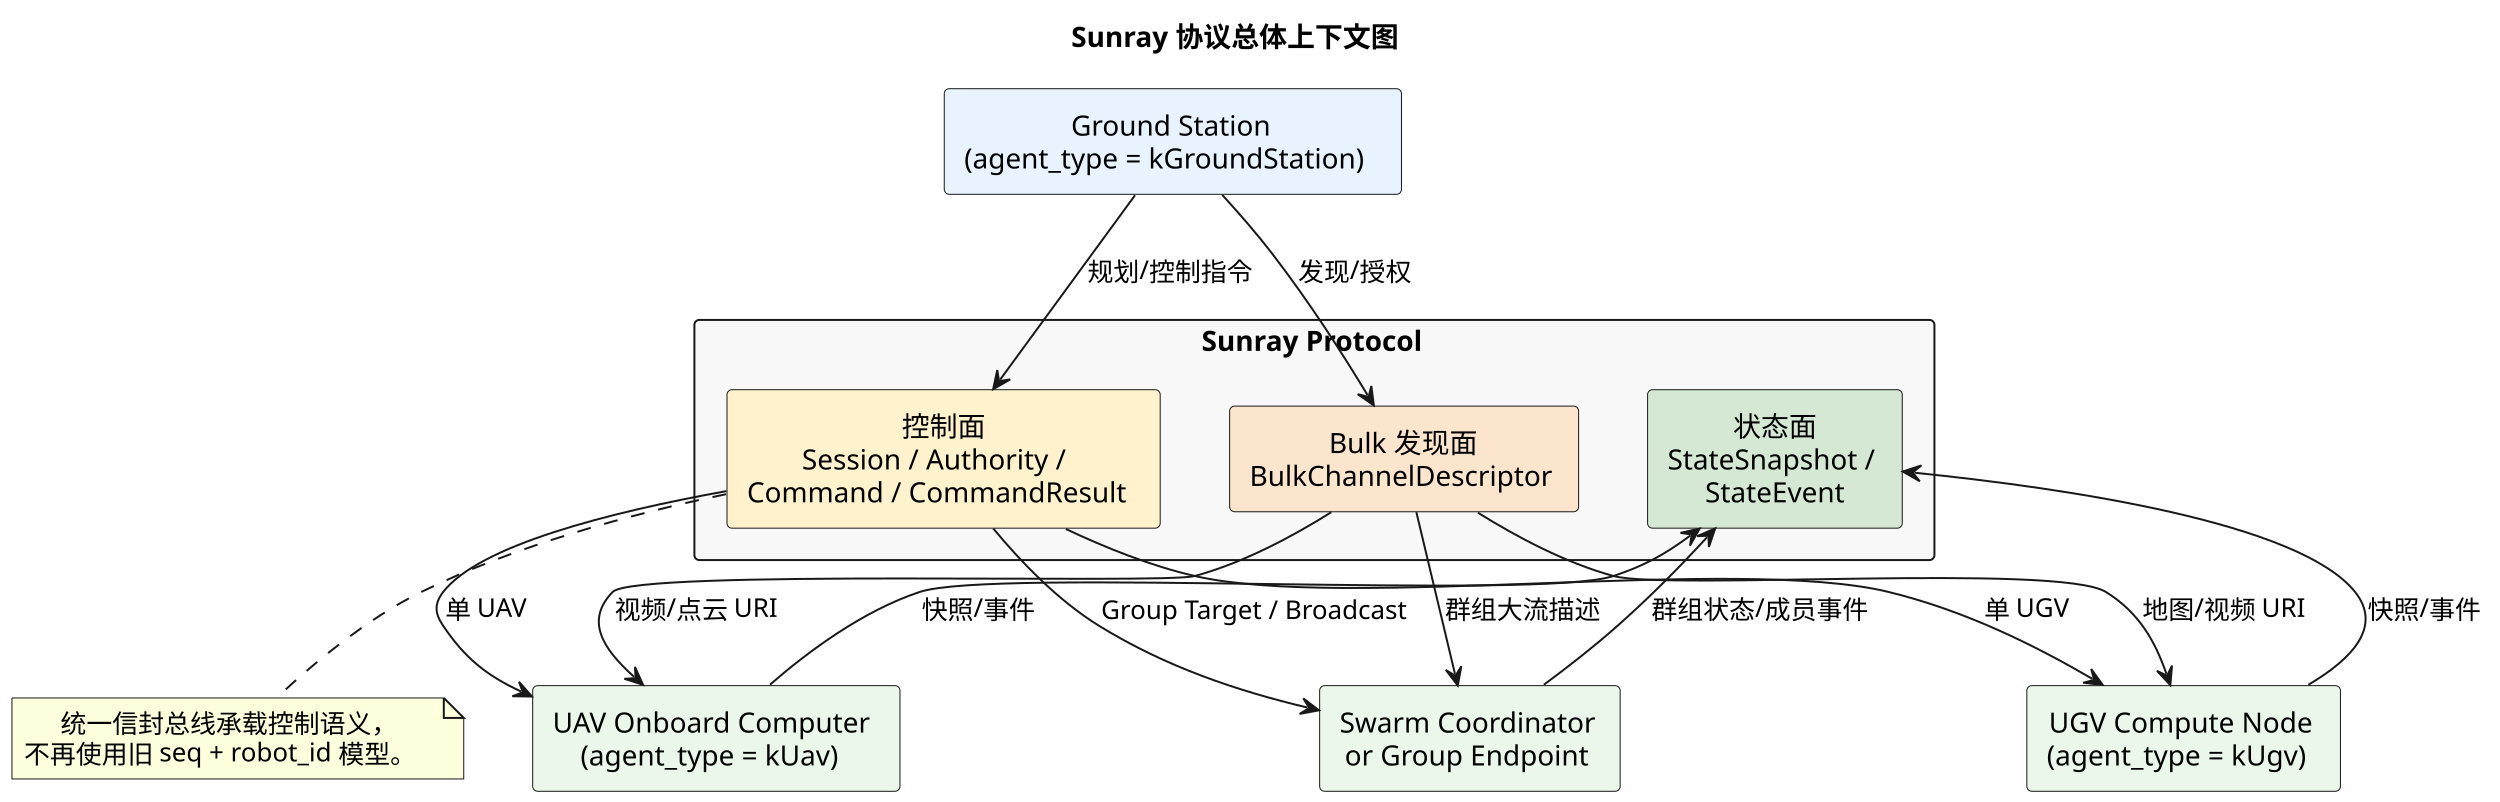
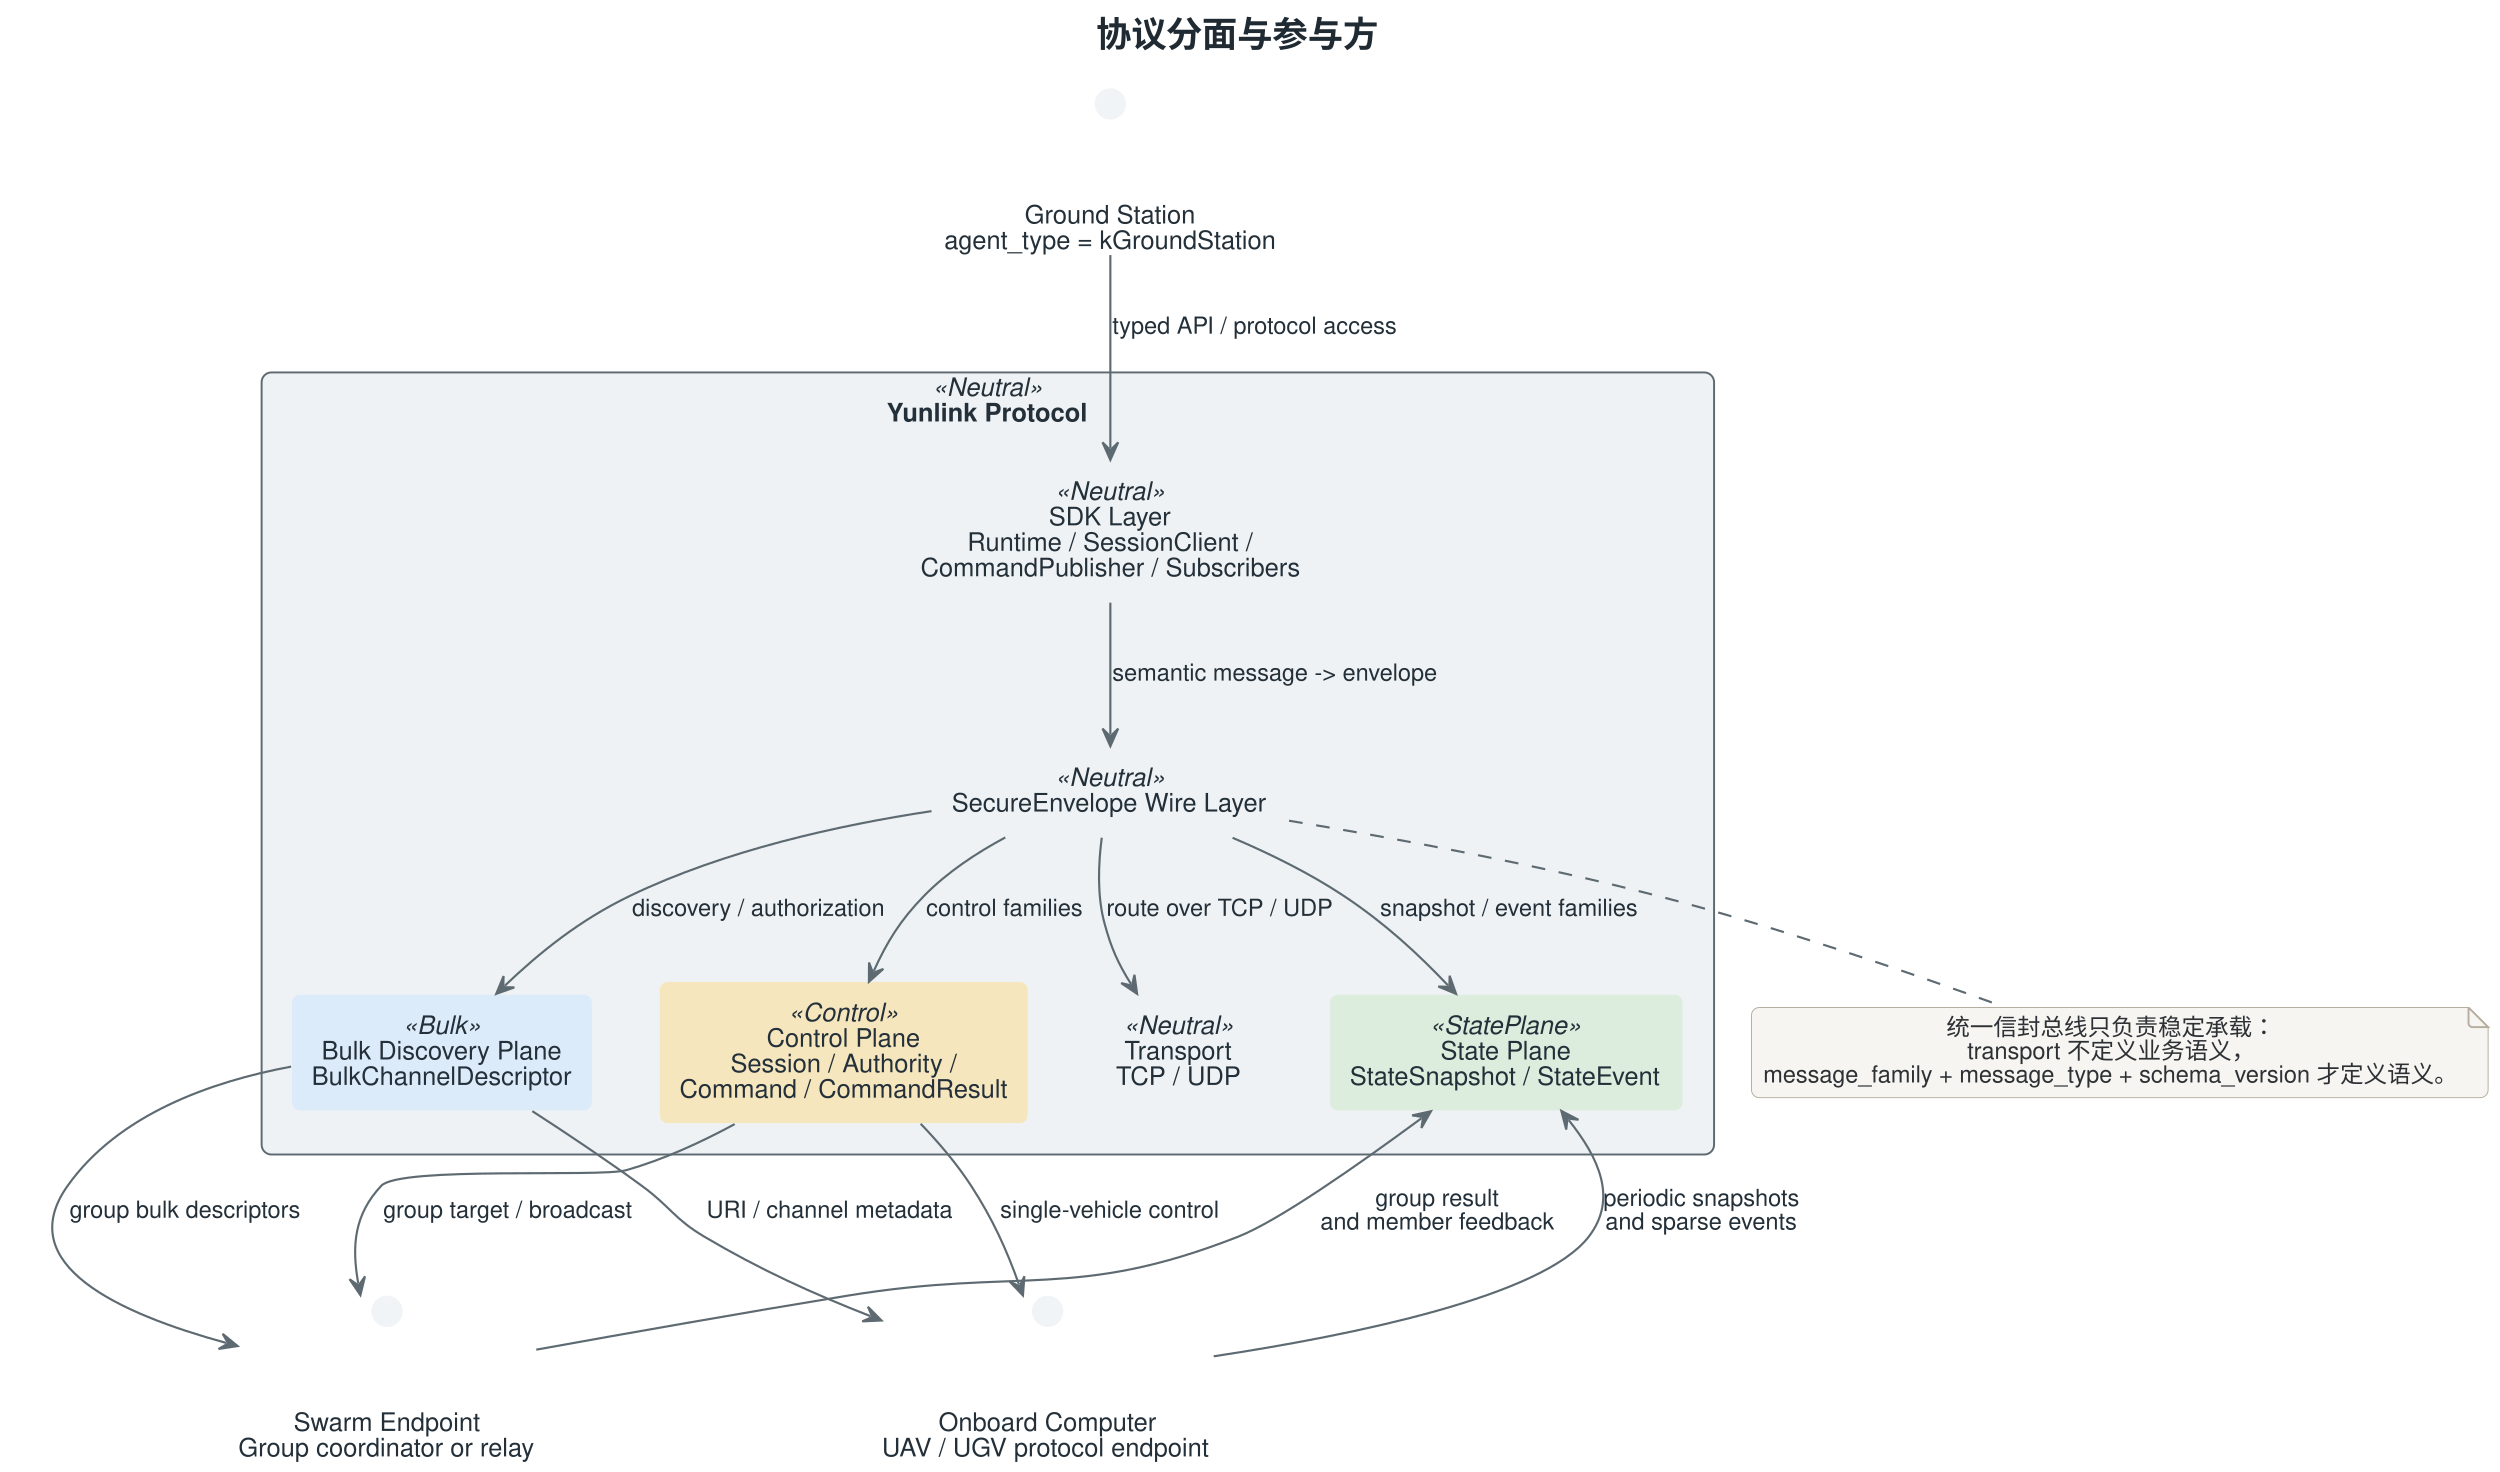
- <svg xmlns="http://www.w3.org/2000/svg" contentStyleType="text/css" data-diagram-type="DESCRIPTION" height="402px" preserveAspectRatio="none" style="width:1254px;height:402px;background:#FFFFFF;" version="1.1" viewBox="0 0 1254 402" width="1254px" zoomAndPan="magnify">
+ <svg xmlns="http://www.w3.org/2000/svg" contentStyleType="text/css" data-diagram-type="DESCRIPTION" height="1095.208px" preserveAspectRatio="none" style="width:1860px;height:1095px;background:#FFFFFF;" version="1.1" viewBox="0 0 1860 1095" width="1860.833px" zoomAndPan="magnify">
  <defs />
  <g>
-     <g class="title" data-source-line="1">
-       <text fill="#000000" font-family="sans-serif" font-size="14" font-weight="bold" lengthAdjust="spacing" textLength="165.758" x="537.325" y="23.535">Sunray 协议总体上下文图</text>
+     <g class="title" data-source-line="2">
+       <text fill="#1F2A33" font-family="'Helvetica'" font-size="26.25" font-weight="bold" lengthAdjust="spacing" textLength="210" x="815.477" y="34.796">协议分面与参与方</text>
    </g>
-     <g class="cluster" data-qualified-name="Sunray Protocol" data-source-line="10" id="ent0003">
-       <rect fill="#F8F8F8" height="120.46" rx="2.5" ry="2.5" style="stroke:#181818;stroke-width:1;" width="622" x="348.31" y="160.468" />
-       <text fill="#000000" font-family="sans-serif" font-size="14" font-weight="bold" lengthAdjust="spacing" textLength="113.21" x="602.705" y="176.003">Sunray Protocol</text>
+     <g class="cluster" data-qualified-name="Yunlink Protocol" data-source-line="9" id="ent0005">
+       <rect fill="#EEF2F4" height="581.875" rx="7.292" ry="7.292" style="stroke:#5E6A71;stroke-width:1.458;" width="1080.625" x="194.644" y="277.083" />
+       <text fill="#243039" font-family="'Helvetica'" font-size="18.958" font-style="italic" lengthAdjust="spacing" textLength="82.202" x="693.855" y="294.598">«Neutral»</text>
+       <text fill="#243039" font-family="'Helvetica'" font-size="18.958" font-weight="bold" lengthAdjust="spacing" textLength="150.621" x="659.646" y="313.557">Yunlink Protocol</text>
    </g>
-     <g class="entity" data-qualified-name="Sunray Protocol.control" data-source-line="11" id="ent0004">
-       <rect fill="#FFF2CC" height="69.465" rx="2.5" ry="2.5" style="stroke:#181818;stroke-width:0.5;" width="217.278" x="364.67" y="195.468" />
-       <text fill="#000000" font-family="sans-serif" font-size="14" lengthAdjust="spacing" textLength="42" x="452.309" y="219.003">控制面</text>
-       <text fill="#000000" font-family="sans-serif" font-size="14" lengthAdjust="spacing" textLength="142.119" x="402.25" y="235.492">Session / Authority /</text>
-       <text fill="#000000" font-family="sans-serif" font-size="14" lengthAdjust="spacing" textLength="197.278" x="374.67" y="251.98">Command / CommandResult</text>
+     <g class="entity" data-qualified-name="Yunlink Protocol.transport" data-source-line="10" id="ent0006">
+       <rect fill="#EEF2F4" height="86.042" rx="5.833" ry="5.833" width="122.912" x="815.675" y="740.104" />
+       <text fill="#243039" font-family="'Helvetica'" font-size="18.958" font-style="italic" lengthAdjust="spacing" textLength="82.202" x="836.03" y="769.286">«Neutral»</text>
+       <text fill="#243039" font-family="'Helvetica'" font-size="18.958" lengthAdjust="spacing" textLength="81.128" x="836.567" y="788.244">Transport</text>
+       <text fill="#243039" font-family="'Helvetica'" font-size="18.958" lengthAdjust="spacing" textLength="93.746" x="830.258" y="807.202">TCP / UDP</text>
    </g>
-     <g class="entity" data-qualified-name="Sunray Protocol.state" data-source-line="12" id="ent0005">
-       <rect fill="#D5E8D4" height="69.465" rx="2.5" ry="2.5" style="stroke:#181818;stroke-width:0.5;" width="127.748" x="826.43" y="195.468" />
-       <text fill="#000000" font-family="sans-serif" font-size="14" lengthAdjust="spacing" textLength="42" x="869.304" y="219.003">状态面</text>
-       <text fill="#000000" font-family="sans-serif" font-size="14" lengthAdjust="spacing" textLength="107.748" x="836.43" y="235.492">StateSnapshot /</text>
-       <text fill="#000000" font-family="sans-serif" font-size="14" lengthAdjust="spacing" textLength="70.103" x="855.253" y="251.98">StateEvent</text>
+     <g class="entity" data-qualified-name="Yunlink Protocol.wire" data-source-line="11" id="ent0007">
+       <rect fill="#EEF2F4" height="67.083" rx="5.833" ry="5.833" width="265.211" x="693.496" y="555.625" />
+       <text fill="#243039" font-family="'Helvetica'" font-size="18.958" font-style="italic" lengthAdjust="spacing" textLength="82.202" x="785" y="584.807">«Neutral»</text>
+       <text fill="#243039" font-family="'Helvetica'" font-size="18.958" lengthAdjust="spacing" textLength="236.044" x="708.079" y="603.765">SecureEnvelope Wire Layer</text>
    </g>
-     <g class="entity" data-qualified-name="Sunray Protocol.bulk" data-source-line="13" id="ent0006">
-       <rect fill="#FCE5CD" height="52.977" rx="2.5" ry="2.5" style="stroke:#181818;stroke-width:0.5;" width="175.046" x="616.78" y="203.708" />
-       <text fill="#000000" font-family="sans-serif" font-size="14" lengthAdjust="spacing" textLength="75.4" x="666.603" y="227.243">Bulk 发现面</text>
-       <text fill="#000000" font-family="sans-serif" font-size="14" lengthAdjust="spacing" textLength="155.046" x="626.78" y="243.732">BulkChannelDescriptor</text>
+     <g class="entity" data-qualified-name="Yunlink Protocol.control" data-source-line="12" id="ent0008">
+       <rect fill="#F6E6BE" height="105" rx="5.833" ry="5.833" width="273.607" x="490.962" y="730.625" />
+       <text fill="#243039" font-family="'Helvetica'" font-size="18.958" font-style="italic" lengthAdjust="spacing" textLength="82.202" x="586.665" y="759.807">«Control»</text>
+       <text fill="#243039" font-family="'Helvetica'" font-size="18.958" lengthAdjust="spacing" textLength="114.87" x="570.331" y="778.765">Control Plane</text>
+       <text fill="#243039" font-family="'Helvetica'" font-size="18.958" lengthAdjust="spacing" textLength="168.598" x="543.467" y="797.723">Session / Authority /</text>
+       <text fill="#243039" font-family="'Helvetica'" font-size="18.958" lengthAdjust="spacing" textLength="244.44" x="505.546" y="816.682">Command / CommandResult</text>
    </g>
-     <g class="entity" data-qualified-name="gs" data-source-line="8" id="ent0002">
-       <rect fill="#E8F3FF" height="52.977" rx="2.5" ry="2.5" style="stroke:#181818;stroke-width:0.5;" width="229.337" x="473.64" y="44.488" />
-       <text fill="#000000" font-family="sans-serif" font-size="14" lengthAdjust="spacing" textLength="102.143" x="537.237" y="68.023">Ground Station</text>
-       <text fill="#000000" font-family="sans-serif" font-size="14" lengthAdjust="spacing" textLength="209.337" x="483.64" y="84.512">(agent_type = kGroundStation)</text>
+     <g class="entity" data-qualified-name="Yunlink Protocol.state" data-source-line="13" id="ent0009">
+       <rect fill="#DCECDD" height="86.042" rx="5.833" ry="5.833" width="262.091" x="989.64" y="740.104" />
+       <text fill="#243039" font-family="'Helvetica'" font-size="18.958" font-style="italic" lengthAdjust="spacing" textLength="113.843" x="1063.764" y="769.286">«StatePlane»</text>
+       <text fill="#243039" font-family="'Helvetica'" font-size="18.958" lengthAdjust="spacing" textLength="98.022" x="1071.674" y="788.244">State Plane</text>
+       <text fill="#243039" font-family="'Helvetica'" font-size="18.958" lengthAdjust="spacing" textLength="232.925" x="1004.223" y="807.202">StateSnapshot / StateEvent</text>
    </g>
-     <g class="entity" data-qualified-name="uav" data-source-line="16" id="ent0007">
-       <rect fill="#EAF7EA" height="52.977" rx="2.5" ry="2.5" style="stroke:#181818;stroke-width:0.5;" width="184.24" x="267.19" y="343.928" />
-       <text fill="#000000" font-family="sans-serif" font-size="14" lengthAdjust="spacing" textLength="164.24" x="277.19" y="367.463">UAV Onboard Computer</text>
-       <text fill="#000000" font-family="sans-serif" font-size="14" lengthAdjust="spacing" textLength="136.302" x="291.159" y="383.952">(agent_type = kUav)</text>
+     <g class="entity" data-qualified-name="Yunlink Protocol.bulk" data-source-line="14" id="ent0010">
+       <rect fill="#DCEBFA" height="86.042" rx="5.833" ry="5.833" width="223.054" x="217.277" y="740.104" />
+       <text fill="#243039" font-family="'Helvetica'" font-size="18.958" font-style="italic" lengthAdjust="spacing" textLength="57.967" x="299.821" y="769.286">«Bulk»</text>
+       <text fill="#243039" font-family="'Helvetica'" font-size="18.958" lengthAdjust="spacing" textLength="179.123" x="239.243" y="788.244">Bulk Discovery Plane</text>
+       <text fill="#243039" font-family="'Helvetica'" font-size="18.958" lengthAdjust="spacing" textLength="193.888" x="231.86" y="807.202">BulkChannelDescriptor</text>
    </g>
-     <g class="entity" data-qualified-name="ugv" data-source-line="17" id="ent0008">
-       <rect fill="#EAF7EA" height="52.977" rx="2.5" ry="2.5" style="stroke:#181818;stroke-width:0.5;" width="157.3" x="1016.66" y="343.928" />
-       <text fill="#000000" font-family="sans-serif" font-size="14" lengthAdjust="spacing" textLength="135.276" x="1027.672" y="367.463">UGV Compute Node</text>
-       <text fill="#000000" font-family="sans-serif" font-size="14" lengthAdjust="spacing" textLength="137.3" x="1026.66" y="383.952">(agent_type = kUgv)</text>
+     <g class="entity" data-qualified-name="Yunlink Protocol.sdk" data-source-line="15" id="ent0011">
+       <rect fill="#EEF2F4" height="105" rx="5.833" ry="5.833" width="311.551" x="670.323" y="342.708" />
+       <text fill="#243039" font-family="'Helvetica'" font-size="18.958" font-style="italic" lengthAdjust="spacing" textLength="82.202" x="784.997" y="371.89">«Neutral»</text>
+       <text fill="#243039" font-family="'Helvetica'" font-size="18.958" lengthAdjust="spacing" textLength="91.672" x="780.263" y="390.848">SDK Layer</text>
+       <text fill="#243039" font-family="'Helvetica'" font-size="18.958" lengthAdjust="spacing" textLength="212.846" x="719.676" y="409.807">Runtime / SessionClient /</text>
+       <text fill="#243039" font-family="'Helvetica'" font-size="18.958" lengthAdjust="spacing" textLength="282.385" x="684.906" y="428.765">CommandPublisher / Subscribers</text>
    </g>
-     <g class="entity" data-qualified-name="swarm" data-source-line="18" id="ent0009">
-       <rect fill="#EAF7EA" height="52.977" rx="2.5" ry="2.5" style="stroke:#181818;stroke-width:0.5;" width="150.744" x="661.93" y="343.928" />
-       <text fill="#000000" font-family="sans-serif" font-size="14" lengthAdjust="spacing" textLength="130.744" x="671.93" y="367.463">Swarm Coordinator</text>
-       <text fill="#000000" font-family="sans-serif" font-size="14" lengthAdjust="spacing" textLength="125.603" x="674.5" y="383.952">or Group Endpoint</text>
+     <g class="entity" data-qualified-name="gs" data-source-line="5" id="ent0002">
+       <ellipse cx="826.104" cy="77.292" fill="#F1F4F6" rx="11.667" ry="11.667" />
+       <path d="M826.104,88.958 L826.104,128.333 M807.145,100.625 L845.062,100.625 M826.104,128.333 L807.145,150.208 M826.104,128.333 L845.062,150.208" fill="none" />
+       <text fill="#243039" font-family="'Helvetica'" font-size="18.958" lengthAdjust="spacing" textLength="127.524" x="762.342" y="166.265">Ground Station</text>
+       <text fill="#243039" font-family="'Helvetica'" font-size="18.958" lengthAdjust="spacing" textLength="247.162" x="702.523" y="185.223">agent_type = kGroundStation</text>
    </g>
-     <g class="entity" data-qualified-name="GMN21" data-source-line="35" id="ent0022">
-       <path d="M6,350.108 L6,390.729 L232.613,390.729 L232.613,360.108 L222.613,350.108 L6,350.108" fill="#FEFFDD" style="stroke:#181818;stroke-width:0.5;" />
-       <path d="M222.613,350.108 L222.613,360.108 L232.613,360.108 L222.613,350.108" fill="#FEFFDD" style="stroke:#181818;stroke-width:1;" />
-       <text fill="#000000" font-family="sans-serif" font-size="13" lengthAdjust="spacing" textLength="169" x="30.307" y="367.677">统一信封总线承载控制语义，</text>
-       <text fill="#000000" font-family="sans-serif" font-size="13" lengthAdjust="spacing" textLength="205.613" x="12" y="382.987">不再使用旧 seq + robot_id 模型。</text>
+     <g class="entity" data-qualified-name="onboard" data-source-line="6" id="ent0003">
+       <ellipse cx="779.427" cy="975.625" fill="#F1F4F6" rx="11.667" ry="11.667" />
+       <path d="M779.427,987.292 L779.427,1026.667 M760.469,998.958 L798.386,998.958 M779.427,1026.667 L760.469,1048.542 M779.427,1026.667 L798.386,1048.542" fill="none" />
+       <text fill="#243039" font-family="'Helvetica'" font-size="18.958" lengthAdjust="spacing" textLength="162.284" x="698.285" y="1064.598">Onboard Computer</text>
+       <text fill="#243039" font-family="'Helvetica'" font-size="18.958" lengthAdjust="spacing" textLength="246.588" x="656.133" y="1083.557">UAV / UGV protocol endpoint</text>
    </g>
-     <g class="link" data-entity-1="ent0002" data-entity-2="ent0004" data-link-type="dependency" data-source-line="20" id="lnk10">
-       <path d="M569.32,97.938 C549.86,124.538 523.051,161.185 501.701,190.385" fill="none" id="gs-to-control" style="stroke:#181818;stroke-width:1;" />
-       <polygon fill="#181818" points="498.16,195.228,506.701,190.324,501.111,191.192,500.243,185.602,498.16,195.228" style="stroke:#181818;stroke-width:1;" />
-       <text fill="#000000" font-family="sans-serif" font-size="13" lengthAdjust="spacing" textLength="84.817" x="545.49" y="141.037">规划/控制指令</text>
+     <g class="entity" data-qualified-name="swarm" data-source-line="7" id="ent0004">
+       <ellipse cx="287.978" cy="975.625" fill="#F1F4F6" rx="11.667" ry="11.667" />
+       <path d="M287.978,987.292 L287.978,1026.667 M269.019,998.958 L306.936,998.958 M287.978,1026.667 L269.019,1048.542 M287.978,1026.667 L306.936,1048.542" fill="none" />
+       <text fill="#243039" font-family="'Helvetica'" font-size="18.958" lengthAdjust="spacing" textLength="139.096" x="218.43" y="1064.598">Swarm Endpoint</text>
+       <text fill="#243039" font-family="'Helvetica'" font-size="18.958" lengthAdjust="spacing" textLength="221.289" x="177.333" y="1083.557">Group coordinator or relay</text>
    </g>
-     <g class="link" data-entity-1="ent0007" data-entity-2="ent0005" data-link-type="dependency" data-source-line="21" id="lnk11">
-       <path d="M386.21,343.428 C405.44,326.698 432.85,306.378 461.31,296.928 C498.02,284.748 772.61,301.138 809.31,288.928 C824.71,283.808 834.903,278.246 847.733,268.716" fill="none" id="uav-to-state" style="stroke:#181818;stroke-width:1;" />
-       <polygon fill="#181818" points="852.55,265.138,842.94,267.294,848.536,268.12,847.71,273.716,852.55,265.138" style="stroke:#181818;stroke-width:1;" />
-       <text fill="#000000" font-family="sans-serif" font-size="13" lengthAdjust="spacing" textLength="58.817" x="462.31" y="310.497">快照/事件</text>
+     <g class="entity" data-qualified-name="GMN24" data-source-line="36" id="ent0025">
+       <path d="M1303.108,755.417 L1303.108,810.833 A5.833,5.833 0 0 0 1308.942,816.667 L1845.329,816.667 A5.833,5.833 0 0 0 1851.162,810.833 L1851.162,764.167 L1836.579,749.583 L1308.942,749.583 A5.833,5.833 0 0 0 1303.108,755.417" fill="#F7F5F1" style="stroke:#B7AEA1;stroke-width:0.729;" />
+       <path d="M1836.579,749.583 L1836.579,761.25 A2.917,2.917 0 0 0 1839.496,764.167 L1851.162,764.167 L1836.579,749.583" fill="#F7F5F1" style="stroke:#B7AEA1;stroke-width:1.458;" />
+       <text fill="#2D3135" font-family="'Helvetica'" font-size="17.5" lengthAdjust="spacing" textLength="245" x="1448.073" y="770.35">统一信封总线只负责稳定承载：</text>
+       <text fill="#2D3135" font-family="'Helvetica'" font-size="17.5" lengthAdjust="spacing" textLength="213.922" x="1463.612" y="787.85">transport 不定义业务语义，</text>
+       <text fill="#2D3135" font-family="'Helvetica'" font-size="17.5" lengthAdjust="spacing" textLength="517.429" x="1311.858" y="805.35">message_family + message_type + schema_version 才定义语义。</text>
    </g>
-     <g class="link" data-entity-1="ent0008" data-entity-2="ent0005" data-link-type="dependency" data-source-line="22" id="lnk12">
-       <path d="M1157.88,343.468 C1179.53,330.738 1195.27,314.398 1181.31,296.928 C1153.46,262.088 1037.309,244.988 960.389,237.128" fill="none" id="ugv-to-state" style="stroke:#181818;stroke-width:1;" />
-       <polygon fill="#181818" points="954.42,236.518,962.967,241.412,959.394,237.027,963.78,233.454,954.42,236.518" style="stroke:#181818;stroke-width:1;" />
-       <text fill="#000000" font-family="sans-serif" font-size="13" lengthAdjust="spacing" textLength="58.817" x="1187.59" y="310.497">快照/事件</text>
+     <g class="link" data-entity-1="ent0002" data-entity-2="ent0011" data-link-type="dependency" data-source-line="18" id="lnk12">
+       <path d="M826.102,189.787 C826.102,235.885 826.102,289.815 826.102,333.477" fill="none" id="gs-to-sdk" style="stroke:#5E6A71;stroke-width:1.604;" />
+       <polygon fill="#5E6A71" points="826.102,342.227,831.935,329.102,826.102,334.935,820.269,329.102,826.102,342.227" style="stroke:#5E6A71;stroke-width:1.604;" />
+       <text fill="#243039" font-family="'Helvetica'" font-size="17.5" lengthAdjust="spacing" textLength="212.051" x="827.56" y="248.267">typed API / protocol access</text>
    </g>
-     <g class="link" data-entity-1="ent0009" data-entity-2="ent0005" data-link-type="dependency" data-source-line="23" id="lnk13">
-       <path d="M774.38,343.478 C786.49,334.528 799.78,324.168 811.31,313.928 C828.39,298.768 841.992,284.948 856.282,269.458" fill="none" id="swarm-to-state" style="stroke:#181818;stroke-width:1;" />
-       <polygon fill="#181818" points="860.35,265.048,851.307,268.951,856.96,268.723,857.187,274.376,860.35,265.048" style="stroke:#181818;stroke-width:1;" />
-       <text fill="#000000" font-family="sans-serif" font-size="13" lengthAdjust="spacing" textLength="110.817" x="828.33" y="310.497">群组状态/成员事件</text>
+     <g class="link" data-entity-1="ent0011" data-entity-2="ent0007" data-link-type="dependency" data-source-line="19" id="lnk13">
+       <path d="M826.102,448.365 C826.102,482.402 826.102,517.169 826.102,546.438" fill="none" id="sdk-to-wire" style="stroke:#5E6A71;stroke-width:1.604;" />
+       <polygon fill="#5E6A71" points="826.102,555.188,831.935,542.062,826.102,547.896,820.269,542.062,826.102,555.188" style="stroke:#5E6A71;stroke-width:1.604;" />
+       <text fill="#243039" font-family="'Helvetica'" font-size="17.5" lengthAdjust="spacing" textLength="242.701" x="827.56" y="506.392">semantic message -&gt; envelope</text>
    </g>
-     <g class="link" data-entity-1="ent0002" data-entity-2="ent0006" data-link-type="dependency" data-source-line="25" id="lnk14">
-       <path d="M613.09,97.778 C621.43,106.888 630.57,117.388 638.31,127.468 C657.27,152.188 673.261,177.196 686.001,198.226" fill="none" id="gs-to-bulk" style="stroke:#181818;stroke-width:1;" />
-       <polygon fill="#181818" points="689.11,203.358,687.868,193.588,686.519,199.082,681.026,197.733,689.11,203.358" style="stroke:#181818;stroke-width:1;" />
-       <text fill="#000000" font-family="sans-serif" font-size="13" lengthAdjust="spacing" textLength="58.817" x="651.08" y="141.037">发现/授权</text>
+     <g class="link" data-entity-1="ent0007" data-entity-2="ent0006" data-link-type="dependency" data-source-line="20" id="lnk14">
+       <path d="M819.715,623.248 C817.221,642.148 816.127,666.21 821.727,686.875 C826.7,705.279 831.622,716.346 841.408,732.038" fill="none" id="wire-to-transport" style="stroke:#5E6A71;stroke-width:1.604;" />
+       <polygon fill="#5E6A71" points="846.038,739.462,844.042,725.239,842.179,733.275,834.143,731.412,846.038,739.462" style="stroke:#5E6A71;stroke-width:1.604;" />
+       <text fill="#243039" font-family="'Helvetica'" font-size="17.5" lengthAdjust="spacing" textLength="170.189" x="823.185" y="681.392">route over TCP / UDP</text>
    </g>
-     <g class="link" data-entity-1="ent0006" data-entity-2="ent0007" data-link-type="dependency" data-source-line="26" id="lnk15">
-       <path d="M667.77,256.928 C648.39,269.078 623.6,282.338 599.31,288.928 C583.65,293.178 318.62,285.298 307.31,296.928 C293.59,311.028 301.802,324.985 318.072,339.495" fill="none" id="bulk-to-uav" style="stroke:#181818;stroke-width:1;" />
-       <polygon fill="#181818" points="322.55,343.488,318.495,334.513,318.818,340.16,313.171,340.483,322.55,343.488" style="stroke:#181818;stroke-width:1;" />
-       <text fill="#000000" font-family="sans-serif" font-size="13" lengthAdjust="spacing" textLength="83.903" x="308.31" y="310.497">视频/点云 URI</text>
+     <g class="link" data-entity-1="ent0007" data-entity-2="ent0008" data-link-type="dependency" data-source-line="22" id="lnk15">
+       <path d="M747.935,623.058 C726.556,634.535 704.623,649.017 687.56,666.458 C669.9,684.498 659.851,700.833 650.08,722.475" fill="none" id="wire-to-control" style="stroke:#5E6A71;stroke-width:1.604;" />
+       <polygon fill="#5E6A71" points="646.479,730.45,657.197,720.888,649.48,723.804,646.563,716.087,646.479,730.45" style="stroke:#5E6A71;stroke-width:1.604;" />
+       <text fill="#243039" font-family="'Helvetica'" font-size="17.5" lengthAdjust="spacing" textLength="116.707" x="689.019" y="681.392">control families</text>
    </g>
-     <g class="link" data-entity-1="ent0006" data-entity-2="ent0008" data-link-type="dependency" data-source-line="27" id="lnk16">
-       <path d="M741.34,257.178 C760.66,269.238 785.23,282.328 809.31,288.928 C835.79,296.188 1032.97,282.468 1056.31,296.928 C1072.95,307.248 1080.98,321.611 1086.68,338.011" fill="none" id="bulk-to-ugv" style="stroke:#181818;stroke-width:1;" />
-       <polygon fill="#181818" points="1088.65,343.678,1089.474,333.864,1087.008,338.955,1081.917,336.49,1088.65,343.678" style="stroke:#181818;stroke-width:1;" />
-       <text fill="#000000" font-family="sans-serif" font-size="13" lengthAdjust="spacing" textLength="83.903" x="1074.63" y="310.497">地图/视频 URI</text>
+     <g class="link" data-entity-1="ent0007" data-entity-2="ent0009" data-link-type="dependency" data-source-line="23" id="lnk16">
+       <path d="M917.044,623.321 C944.621,635.06 974.298,649.629 999.644,666.458 C1030.575,687.006 1054.804,709.469 1077.321,733.138" fill="none" id="wire-to-state" style="stroke:#5E6A71;stroke-width:1.604;" />
+       <polygon fill="#5E6A71" points="1083.352,739.477,1078.532,725.947,1078.326,734.194,1070.079,733.988,1083.352,739.477" style="stroke:#5E6A71;stroke-width:1.604;" />
+       <text fill="#243039" font-family="'Helvetica'" font-size="17.5" lengthAdjust="spacing" textLength="192.602" x="1026.769" y="681.392">snapshot / event families</text>
    </g>
-     <g class="link" data-entity-1="ent0006" data-entity-2="ent0009" data-link-type="dependency" data-source-line="28" id="lnk17">
-       <path d="M710.44,256.878 C716.36,281.698 723.896,313.262 729.816,338.043" fill="none" id="bulk-to-swarm" style="stroke:#181818;stroke-width:1;" />
-       <polygon fill="#181818" points="731.21,343.878,733.009,334.195,730.048,339.015,725.228,336.054,731.21,343.878" style="stroke:#181818;stroke-width:1;" />
-       <text fill="#000000" font-family="sans-serif" font-size="13" lengthAdjust="spacing" textLength="78" x="724.76" y="310.497">群组大流描述</text>
+     <g class="link" data-entity-1="ent0007" data-entity-2="ent0010" data-link-type="dependency" data-source-line="24" id="lnk17">
+       <path d="M693.044,603.487 C623.612,613.944 538.796,632.756 468.81,666.458 C431.375,684.483 401.662,708.521 375.514,733.415" fill="none" id="wire-to-bulk" style="stroke:#5E6A71;stroke-width:1.604;" />
+       <polygon fill="#5E6A71" points="369.177,739.448,382.705,734.623,374.458,734.42,374.661,726.173,369.177,739.448" style="stroke:#5E6A71;stroke-width:1.604;" />
+       <text fill="#243039" font-family="'Helvetica'" font-size="17.5" lengthAdjust="spacing" textLength="188.706" x="470.269" y="681.392">discovery / authorization</text>
    </g>
-     <g class="link" data-entity-1="ent0004" data-entity-2="ent0007" data-link-type="dependency" data-source-line="30" id="lnk18">
-       <path d="M364.43,246.328 C305.14,257.038 240.27,273.668 222.31,296.928 C217.69,302.908 218.08,307.668 222.31,313.928 C233.06,329.888 243.822,338.754 261.372,346.854" fill="none" id="control-to-uav" style="stroke:#181818;stroke-width:1;" />
-       <polygon fill="#181818" points="266.82,349.368,260.325,341.965,262.28,347.273,256.972,349.229,266.82,349.368" style="stroke:#181818;stroke-width:1;" />
-       <text fill="#000000" font-family="sans-serif" font-size="13" lengthAdjust="spacing" textLength="43.589" x="223.31" y="310.497">单 UAV</text>
+     <g class="link" data-entity-1="ent0008" data-entity-2="ent0003" data-link-type="dependency" data-source-line="26" id="lnk18">
+       <path d="M684.994,836.106 C698.498,850.165 712.002,866.031 722.56,882.292 C738.763,907.273 748.716,929.37 758.122,955.605" fill="none" id="control-to-onboard" style="stroke:#5E6A71;stroke-width:1.604;" />
+       <polygon fill="#5E6A71" points="761.075,963.842,762.136,949.518,758.614,956.978,751.154,953.456,761.075,963.842" style="stroke:#5E6A71;stroke-width:1.604;" />
+       <text fill="#243039" font-family="'Helvetica'" font-size="17.5" lengthAdjust="spacing" textLength="163.413" x="744.144" y="905.975">single-vehicle control</text>
    </g>
-     <g class="link" data-entity-1="ent0004" data-entity-2="ent0008" data-link-type="dependency" data-source-line="31" id="lnk19">
-       <path d="M534.66,265.348 C554.67,274.818 577.38,283.888 599.31,288.928 C674.69,306.288 872.16,278.608 947.31,296.928 C985.8,306.318 1020.789,323.743 1049.539,340.533" fill="none" id="control-to-ugv" style="stroke:#181818;stroke-width:1;" />
-       <polygon fill="#181818" points="1054.72,343.558,1048.965,335.565,1050.402,341.037,1044.931,342.474,1054.72,343.558" style="stroke:#181818;stroke-width:1;" />
-       <text fill="#000000" font-family="sans-serif" font-size="13" lengthAdjust="spacing" textLength="44.015" x="995.22" y="310.497">单 UGV</text>
+     <g class="link" data-entity-1="ent0008" data-entity-2="ent0004" data-link-type="dependency" data-source-line="27" id="lnk19">
+       <path d="M546.598,836.34 C521.631,849.858 493.442,862.808 465.894,870.625 C446.367,876.167 297.485,867.49 283.602,882.292 C263.652,903.54 261.461,926.81 266.58,954.985" fill="none" id="control-to-swarm" style="stroke:#5E6A71;stroke-width:1.604;" />
+       <polygon fill="#5E6A71" points="268.144,963.594,271.537,949.637,266.84,956.419,260.058,951.723,268.144,963.594" style="stroke:#5E6A71;stroke-width:1.604;" />
+       <text fill="#243039" font-family="'Helvetica'" font-size="17.5" lengthAdjust="spacing" textLength="185.809" x="285.06" y="905.975">group target / broadcast</text>
    </g>
-     <g class="link" data-entity-1="ent0004" data-entity-2="ent0009" data-link-type="dependency" data-source-line="32" id="lnk20">
-       <path d="M498.2,265.088 C512.13,281.908 530.81,301.298 551.31,313.928 C584.73,334.528 620.414,346.476 655.744,354.906" fill="none" id="control-to-swarm" style="stroke:#181818;stroke-width:1;" />
-       <polygon fill="#181818" points="661.58,356.298,653.754,350.319,656.716,355.138,651.897,358.1,661.58,356.298" style="stroke:#181818;stroke-width:1;" />
-       <text fill="#000000" font-family="sans-serif" font-size="13" lengthAdjust="spacing" textLength="160.507" x="552.31" y="310.497">Group Target / Broadcast</text>
+     <g class="link" data-entity-1="ent0003" data-entity-2="ent0009" data-link-type="dependency" data-source-line="29" id="lnk20">
+       <path d="M902.985,1009.094 C1008.263,993.154 1147.796,964.308 1181.935,920.208 C1203.752,892.019 1189.716,861.638 1167.098,833.332" fill="none" id="onboard-to-state" style="stroke:#5E6A71;stroke-width:1.604;" />
+       <polygon fill="#5E6A71" points="1161.635,826.496,1165.272,840.391,1166.187,832.192,1174.386,833.108,1161.635,826.496" style="stroke:#5E6A71;stroke-width:1.604;" />
+       <text fill="#243039" font-family="'Helvetica'" font-size="17.5" lengthAdjust="spacing" textLength="145.922" x="1192.902" y="897.225">periodic snapshots</text>
+       <text fill="#243039" font-family="'Helvetica'" font-size="17.5" lengthAdjust="spacing" textLength="143.008" x="1194.359" y="914.725">and sparse events</text>
    </g>
-     <g class="link" data-entity-1="ent0004" data-entity-2="ent0022" data-link-type="association" data-source-line="35" id="lnk23">
-       <path d="M364.23,247.878 C315.74,257.958 258.98,273.518 211.31,296.928 C183.75,310.468 156.69,333.258 139.13,349.668" fill="none" id="control-GMN21" style="stroke:#181818;stroke-width:1;stroke-dasharray:7,7;" />
+     <g class="link" data-entity-1="ent0004" data-entity-2="ent0009" data-link-type="dependency" data-source-line="30" id="lnk21">
+       <path d="M398.971,1004.15 C465.996,992.046 553.16,976.646 630.685,963.958 C759.413,942.885 799.415,967.735 920.894,920.208 C950.848,908.483 1009.676,867.254 1057.611,831.947" fill="none" id="swarm-to-state" style="stroke:#5E6A71;stroke-width:1.604;" />
+       <polygon fill="#5E6A71" points="1064.656,826.758,1050.629,829.845,1058.785,831.083,1057.548,839.239,1064.656,826.758" style="stroke:#5E6A71;stroke-width:1.604;" />
+       <text fill="#243039" font-family="'Helvetica'" font-size="17.5" lengthAdjust="spacing" textLength="92.413" x="1023.191" y="897.225">group result</text>
+       <text fill="#243039" font-family="'Helvetica'" font-size="17.5" lengthAdjust="spacing" textLength="174.128" x="982.333" y="914.725">and member feedback</text>
+     </g>
+     <g class="link" data-entity-1="ent0010" data-entity-2="ent0003" data-link-type="dependency" data-source-line="32" id="lnk22">
+       <path d="M396.054,826.7 C421.925,843.442 451.5,863.217 477.56,882.292 C499.115,898.071 501.229,906.587 524.227,920.208 C565.192,944.49 604.715,962.464 647.692,979.264" fill="none" id="bulk-to-onboard" style="stroke:#5E6A71;stroke-width:1.604;" />
+       <polygon fill="#5E6A71" points="655.842,982.45,645.741,972.239,649.05,979.795,641.494,983.105,655.842,982.45" style="stroke:#5E6A71;stroke-width:1.604;" />
+       <text fill="#243039" font-family="'Helvetica'" font-size="17.5" lengthAdjust="spacing" textLength="183.852" x="525.685" y="905.975">URI / channel metadata</text>
+     </g>
+     <g class="link" data-entity-1="ent0010" data-entity-2="ent0004" data-link-type="dependency" data-source-line="33" id="lnk23">
+       <path d="M216.577,793.567 C156.756,804.737 87.908,829.194 50.269,882.292 C8.75,940.844 88.001,977.133 168.355,999.154" fill="none" id="bulk-to-swarm" style="stroke:#5E6A71;stroke-width:1.604;" />
+       <polygon fill="#5E6A71" points="176.794,1001.467,165.677,992.372,169.761,999.539,162.594,1003.624,176.794,1001.467" style="stroke:#5E6A71;stroke-width:1.604;" />
+       <text fill="#243039" font-family="'Helvetica'" font-size="17.5" lengthAdjust="spacing" textLength="172.172" x="51.727" y="905.975">group bulk descriptors</text>
+     </g>
+     <g class="link" data-entity-1="ent0007" data-entity-2="ent0025" data-link-type="association" data-source-line="36" id="lnk26">
+       <path d="M959.058,610.619 C1039.033,623.831 1142.546,643.023 1232.977,666.458 C1322.023,689.544 1421.438,723.771 1490.446,748.913" fill="none" id="wire-GMN24" style="stroke:#5E6A71;stroke-width:1.604;stroke-dasharray:10.208,10.208;" />
    </g>
  </g>
</svg>
